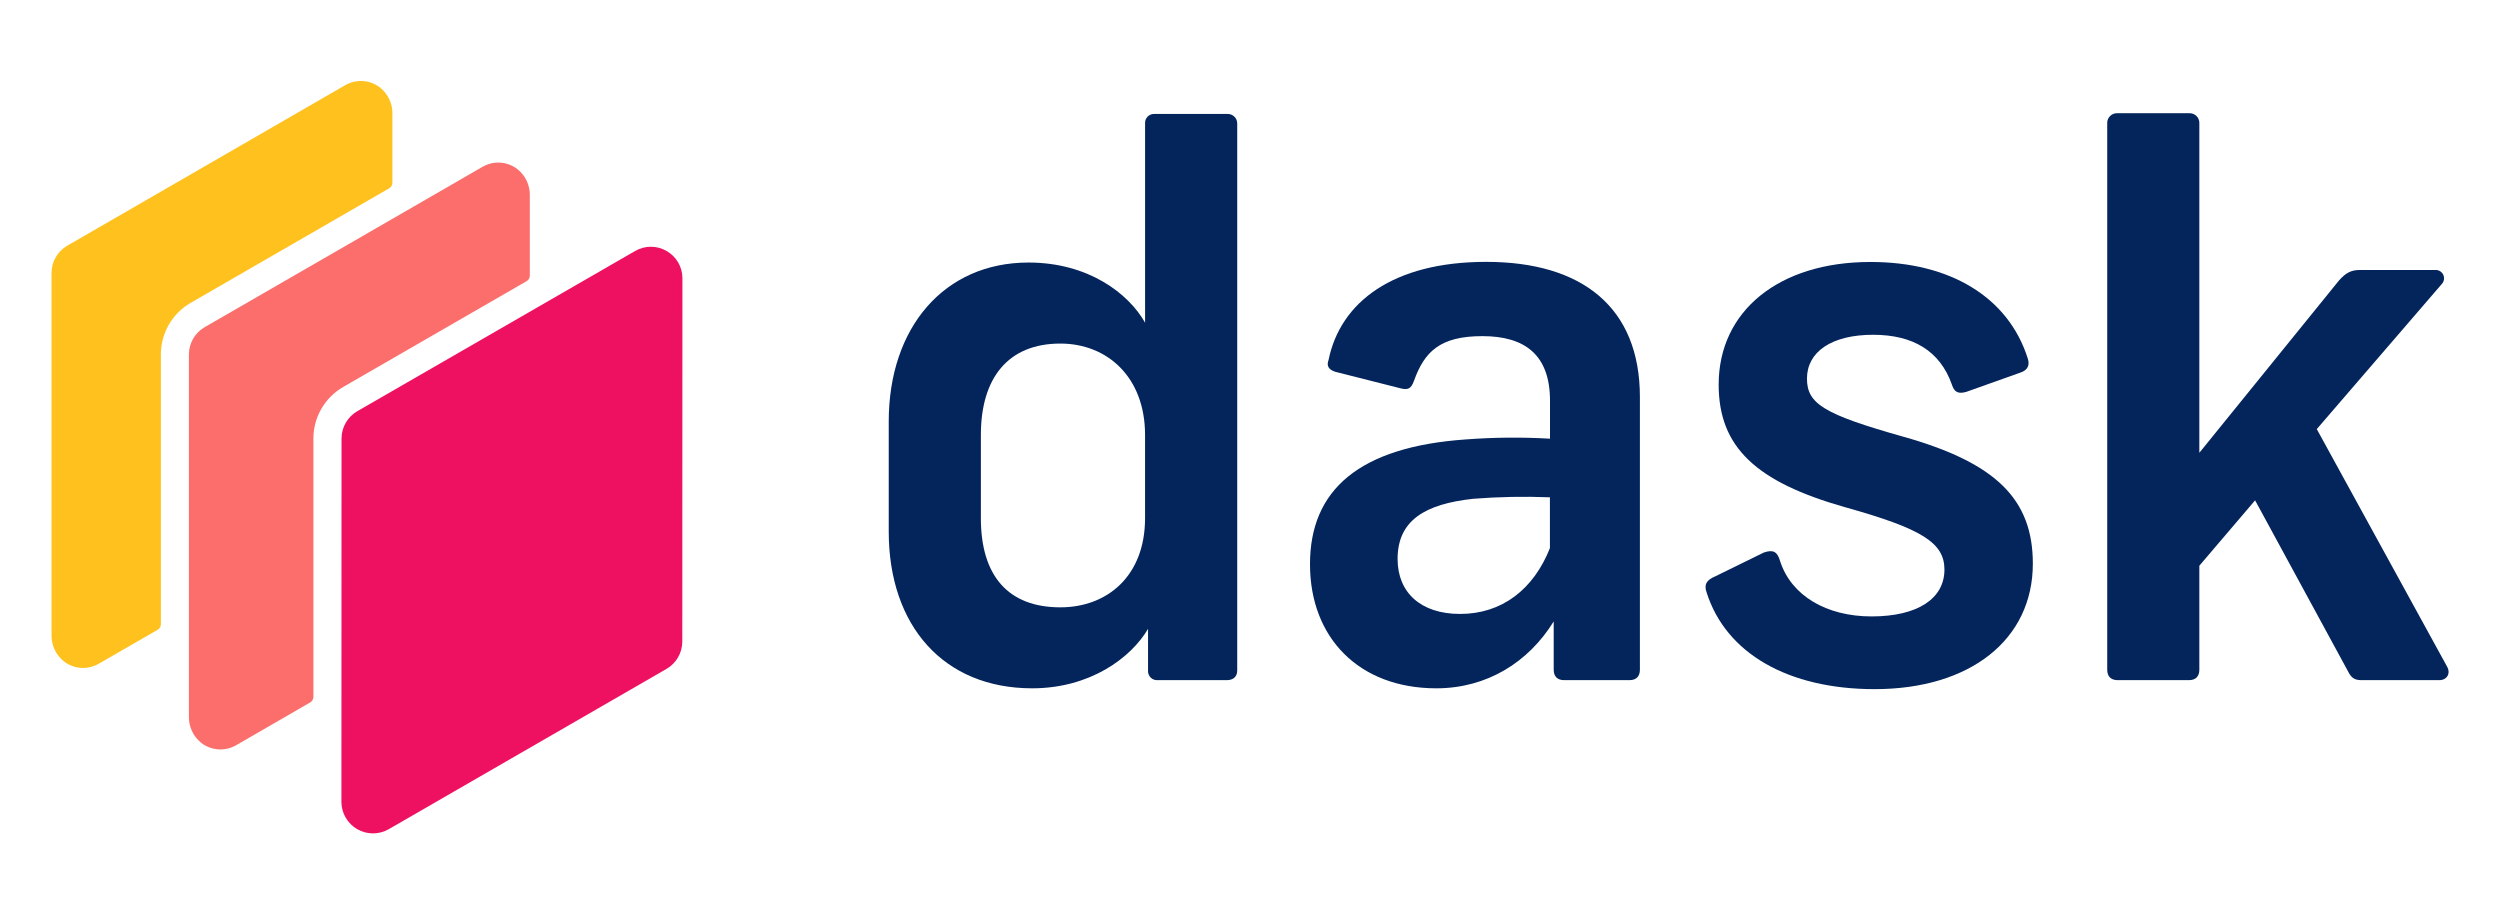
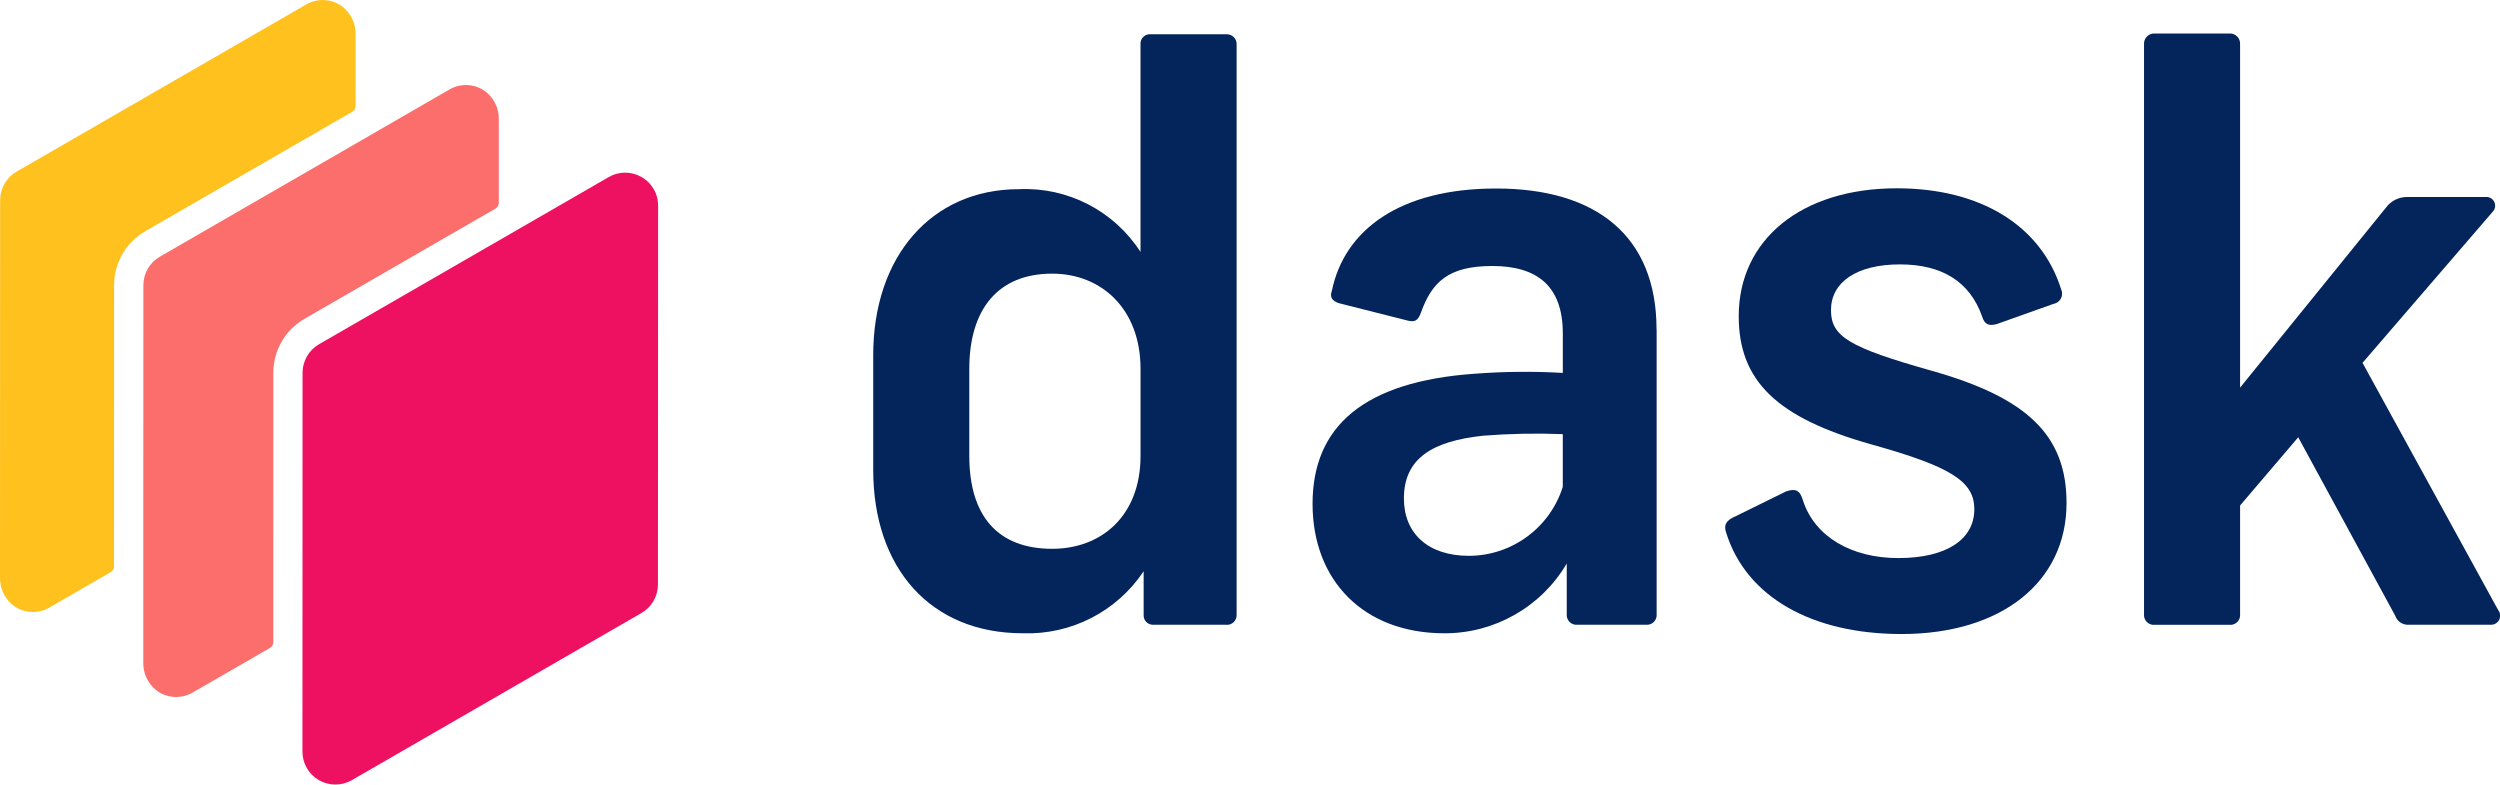
- <svg xmlns="http://www.w3.org/2000/svg" id="Layer_1" data-name="Layer 1" viewBox="0 0 1055.69 386.2">
-   <g>
-     <path d="M80.51,127.89l83.85-48.38a2.69,2.69,0,0,0,1.34-2.32v-29A13.89,13.89,0,0,0,160.52,37a13.21,13.21,0,0,0-14.8-1L28.43,103.73a13.32,13.32,0,0,0-6.67,11.54l0,152.84a13.91,13.91,0,0,0,5.17,11.14,13.23,13.23,0,0,0,14.82,1l24.84-14.33a2.68,2.68,0,0,0,1.34-2.32l0-113.9A25.16,25.16,0,0,1,80.51,127.89Z" fill="#ffc11e" />
-     <path d="M281.51,106a13.21,13.21,0,0,0-13.33,0L150.89,173.63a13.36,13.36,0,0,0-6.67,11.54l-.05,153.42a13.34,13.34,0,0,0,20,11.55l117.28-67.68a13.34,13.34,0,0,0,6.67-11.54l.05-153.42A13.19,13.19,0,0,0,281.51,106Z" fill="#ef1161" />
-     <path d="M145,163.36l77.4-44.65a2.7,2.7,0,0,0,1.33-2.32V82.6a13.86,13.86,0,0,0-5.19-11.15,13.25,13.25,0,0,0-14.8-1L171.62,89,86.43,138.15a13.33,13.33,0,0,0-6.66,11.54l0,115.45,0,37.39a13.89,13.89,0,0,0,5.18,11.14,13.25,13.25,0,0,0,14.81,1L131,296.61a2.68,2.68,0,0,0,1.34-2.32l0-109.12A25.17,25.17,0,0,1,145,163.36Z" fill="#fc6e6b" />
-     <g>
-       <path d="M375.29,224.46V178c0-39.85,23.53-67.14,59-67.14,25.41,0,42.36,13.17,49.25,25.41V52.2a3.79,3.79,0,0,1,4.09-4.08h30.75a4,4,0,0,1,4.07,4.08V283.13c0,2.51-1.57,4.08-4.39,4.08H488.87a3.79,3.79,0,0,1-4.08-4.08V265.56c-7.21,12.24-24.47,25.1-48.94,25.1C398.51,290.66,375.29,264.31,375.29,224.46Zm108.24-5.65V183.67c0-24.47-16-38.59-35.76-38.59-22,0-33.57,14.43-33.57,38.59v35.14c0,24.47,11.61,37.65,33.57,37.65C467.54,256.46,483.53,243.28,483.53,218.81Z" fill="#04255c" />
-       <path d="M692.49,167.67V282.82c0,2.82-1.57,4.39-4.39,4.39H660.48c-2.82,0-4.39-1.57-4.39-4.39v-20.4c-10.66,17.26-28.24,28.24-49.57,28.24-32.63,0-53.34-21.33-53.34-52.4,0-31.37,20.71-49.57,65.89-52.71a268.17,268.17,0,0,1,35.46-.31v-16c0-19.46-10.67-27.3-28.56-27.3s-24.47,6.59-28.86,18.82c-1.26,3.45-2.51,4.08-6,3.14L563.85,157c-2.83-.94-3.77-2.51-2.83-5,5-24.48,27.3-41.42,66.52-41.42C668,110.56,692.49,129.7,692.49,167.67Zm-38,63.69V210a275.38,275.38,0,0,0-32.32.62c-20.4,2.2-32,9.1-32,25.42,0,14.12,9.73,23.21,26.36,23.21C634.13,259.28,647.62,248.93,654.53,231.36Z" fill="#04255c" />
-       <path d="M856.27,151.35c.94,2.82,0,5-3.14,6l-22.91,8.16c-3.45.94-5,0-6-3.14-5-14.12-16.31-21-33.25-21-17.58,0-27.93,7.22-27.93,18.51,0,10.67,7.21,15.06,40.47,24.47,39.23,11,54.91,26.36,54.91,53.66,0,32-26.35,53-66.83,53-36.4,0-62.75-15.06-70.91-40.79-1.26-3.45,0-5.34,3.77-6.91l20.39-10c3.76-1.25,5.65-.62,6.9,3.77,4.71,14.43,19.46,23.22,38.59,23.22,19.46,0,30.76-7.53,30.76-19.77,0-11.3-9.42-17.26-42-26.36-37.65-10.67-53.34-25.41-53.34-51.77,0-31.06,25.42-51.77,64-51.77C823.64,110.56,848.11,125.62,856.27,151.35Z" fill="#04255c" />
-       <path d="M1030.09,287.21H997.14c-3.14,0-4.39-1.25-5.65-3.76l-39.22-72.17-23.54,27.61v43.93c0,2.82-1.56,4.39-4.39,4.39H894.22c-2.82,0-4.39-1.57-4.39-4.39V52.2a4.11,4.11,0,0,1,4.39-4.39h30.12a4.11,4.11,0,0,1,4.39,4.39v139l59-72.8c2.83-3.13,5-4.39,8.79-4.39h31.69a3.53,3.53,0,0,1,2.83,6l-52.72,61.19,54.91,100.09C1035.1,284.39,1033.22,287.21,1030.09,287.21Z" fill="#04255c" />
+ <svg xmlns="http://www.w3.org/2000/svg" width="158.29" height="49.679" viewBox="0 0 158.29 49.679">
+   <defs>
+     <clipPath id="clip-path">
+       <rect id="Rectangle_2063" data-name="Rectangle 2063" width="158.29" height="49.679" fill="none" />
+     </clipPath>
+   </defs>
+   <g id="Group_2690" data-name="Group 2690" transform="translate(0 0)">
+     <g id="Group_2631" data-name="Group 2631" transform="translate(0 0)" clip-path="url(#clip-path)">
+       <path id="Path_8099" data-name="Path 8099" d="M9.195,14.642,22.306,7.077a.419.419,0,0,0,.209-.362l0-4.537A2.171,2.171,0,0,0,21.7.436,2.071,2.071,0,0,0,19.391.282L1.05,10.865a2.085,2.085,0,0,0-1.042,1.8L0,36.57a2.174,2.174,0,0,0,.81,1.742,2.072,2.072,0,0,0,2.317.155l3.884-2.241a.421.421,0,0,0,.209-.362l.005-17.812a3.936,3.936,0,0,1,1.969-3.409" transform="translate(0 0)" fill="#ffc11e" />
+       <path id="Path_8100" data-name="Path 8100" d="M44.355,13.343a2.065,2.065,0,0,0-2.085,0L23.93,23.925a2.089,2.089,0,0,0-1.043,1.8L22.88,49.721a2.085,2.085,0,0,0,3.126,1.806L44.346,40.944a2.087,2.087,0,0,0,1.043-1.8L45.4,15.148a2.063,2.063,0,0,0-1.042-1.805" transform="translate(-3.731 -2.13)" fill="#ef1161" />
+       <path id="Path_8101" data-name="Path 8101" d="M21.04,21.239l12.1-6.983a.419.419,0,0,0,.209-.362l0-5.284a2.172,2.172,0,0,0-.812-1.742,2.071,2.071,0,0,0-2.314-.153l-5.021,2.9L11.888,17.3a2.085,2.085,0,0,0-1.043,1.8L10.84,37.154l0,5.847a2.174,2.174,0,0,0,.81,1.742,2.07,2.07,0,0,0,2.316.154l4.893-2.823a.417.417,0,0,0,.209-.362l.005-17.064a3.936,3.936,0,0,1,1.969-3.409" transform="translate(-1.767 -1.049)" fill="#fc6e6b" />
+       <path id="Path_8102" data-name="Path 8102" d="M66.062,30.165V22.9c0-6.231,3.679-10.5,9.224-10.5a8.682,8.682,0,0,1,7.7,3.975V3.23a.592.592,0,0,1,.639-.639h4.809a.618.618,0,0,1,.637.639V39.341a.608.608,0,0,1-.687.638H83.823a.593.593,0,0,1-.639-.638V36.593a8.824,8.824,0,0,1-7.654,3.925c-5.839,0-9.469-4.122-9.469-10.353m16.926-.883v-5.5c0-3.826-2.5-6.034-5.592-6.034-3.435,0-5.25,2.256-5.25,6.034v5.5c0,3.827,1.815,5.888,5.25,5.888,3.092,0,5.592-2.061,5.592-5.888" transform="translate(-10.773 -0.422)" fill="#04255c" />
+       <path id="Path_8103" data-name="Path 8103" d="M121.084,23.188V41.195a.621.621,0,0,1-.688.687h-4.318a.621.621,0,0,1-.686-.687V38.006a8.962,8.962,0,0,1-7.753,4.416c-5.1,0-8.341-3.337-8.341-8.194,0-4.907,3.239-7.753,10.3-8.243a41.982,41.982,0,0,1,5.545-.049v-2.5c0-3.042-1.668-4.269-4.465-4.269s-3.827,1.03-4.514,2.944c-.2.539-.392.638-.932.49l-4.268-1.08c-.443-.147-.589-.393-.443-.785.786-3.827,4.269-6.476,10.4-6.476,6.33,0,10.157,2.993,10.157,8.929m-5.937,9.96V29.813a43.13,43.13,0,0,0-5.053.1c-3.19.343-5.006,1.423-5.006,3.974,0,2.209,1.522,3.631,4.122,3.631a6.251,6.251,0,0,0,5.937-4.366" transform="translate(-16.192 -2.325)" fill="#04255c" />
+       <path id="Path_8104" data-name="Path 8104" d="M151.784,20.636a.659.659,0,0,1-.49.932l-3.582,1.275c-.54.147-.785,0-.932-.49-.786-2.208-2.552-3.287-5.2-3.287-2.748,0-4.367,1.128-4.367,2.895,0,1.668,1.128,2.355,6.329,3.826,6.133,1.718,8.586,4.122,8.586,8.39,0,5-4.121,8.292-10.45,8.292-5.692,0-9.814-2.355-11.089-6.378-.2-.54,0-.834.588-1.08l3.189-1.57c.589-.2.884-.1,1.08.588.735,2.257,3.041,3.631,6.033,3.631,3.042,0,4.81-1.178,4.81-3.092,0-1.766-1.472-2.7-6.576-4.121-5.887-1.669-8.341-3.975-8.341-8.1,0-4.858,3.975-8.1,10.009-8.1,5.3,0,9.127,2.355,10.4,6.378" transform="translate(-21.283 -2.325)" fill="#04255c" />
+       <path id="Path_8105" data-name="Path 8105" d="M184.132,39.97H178.98a.857.857,0,0,1-.883-.589L171.964,28.1l-3.681,4.318v6.869a.62.62,0,0,1-.686.687h-4.71a.621.621,0,0,1-.686-.687V3.22a.643.643,0,0,1,.686-.686h4.71a.643.643,0,0,1,.686.686V24.956l9.225-11.383a1.652,1.652,0,0,1,1.374-.687h4.955a.552.552,0,0,1,.443.932l-8.244,9.568,8.587,15.651a.574.574,0,0,1-.49.932" transform="translate(-26.45 -0.413)" fill="#04255c" />
    </g>
  </g>
</svg>
